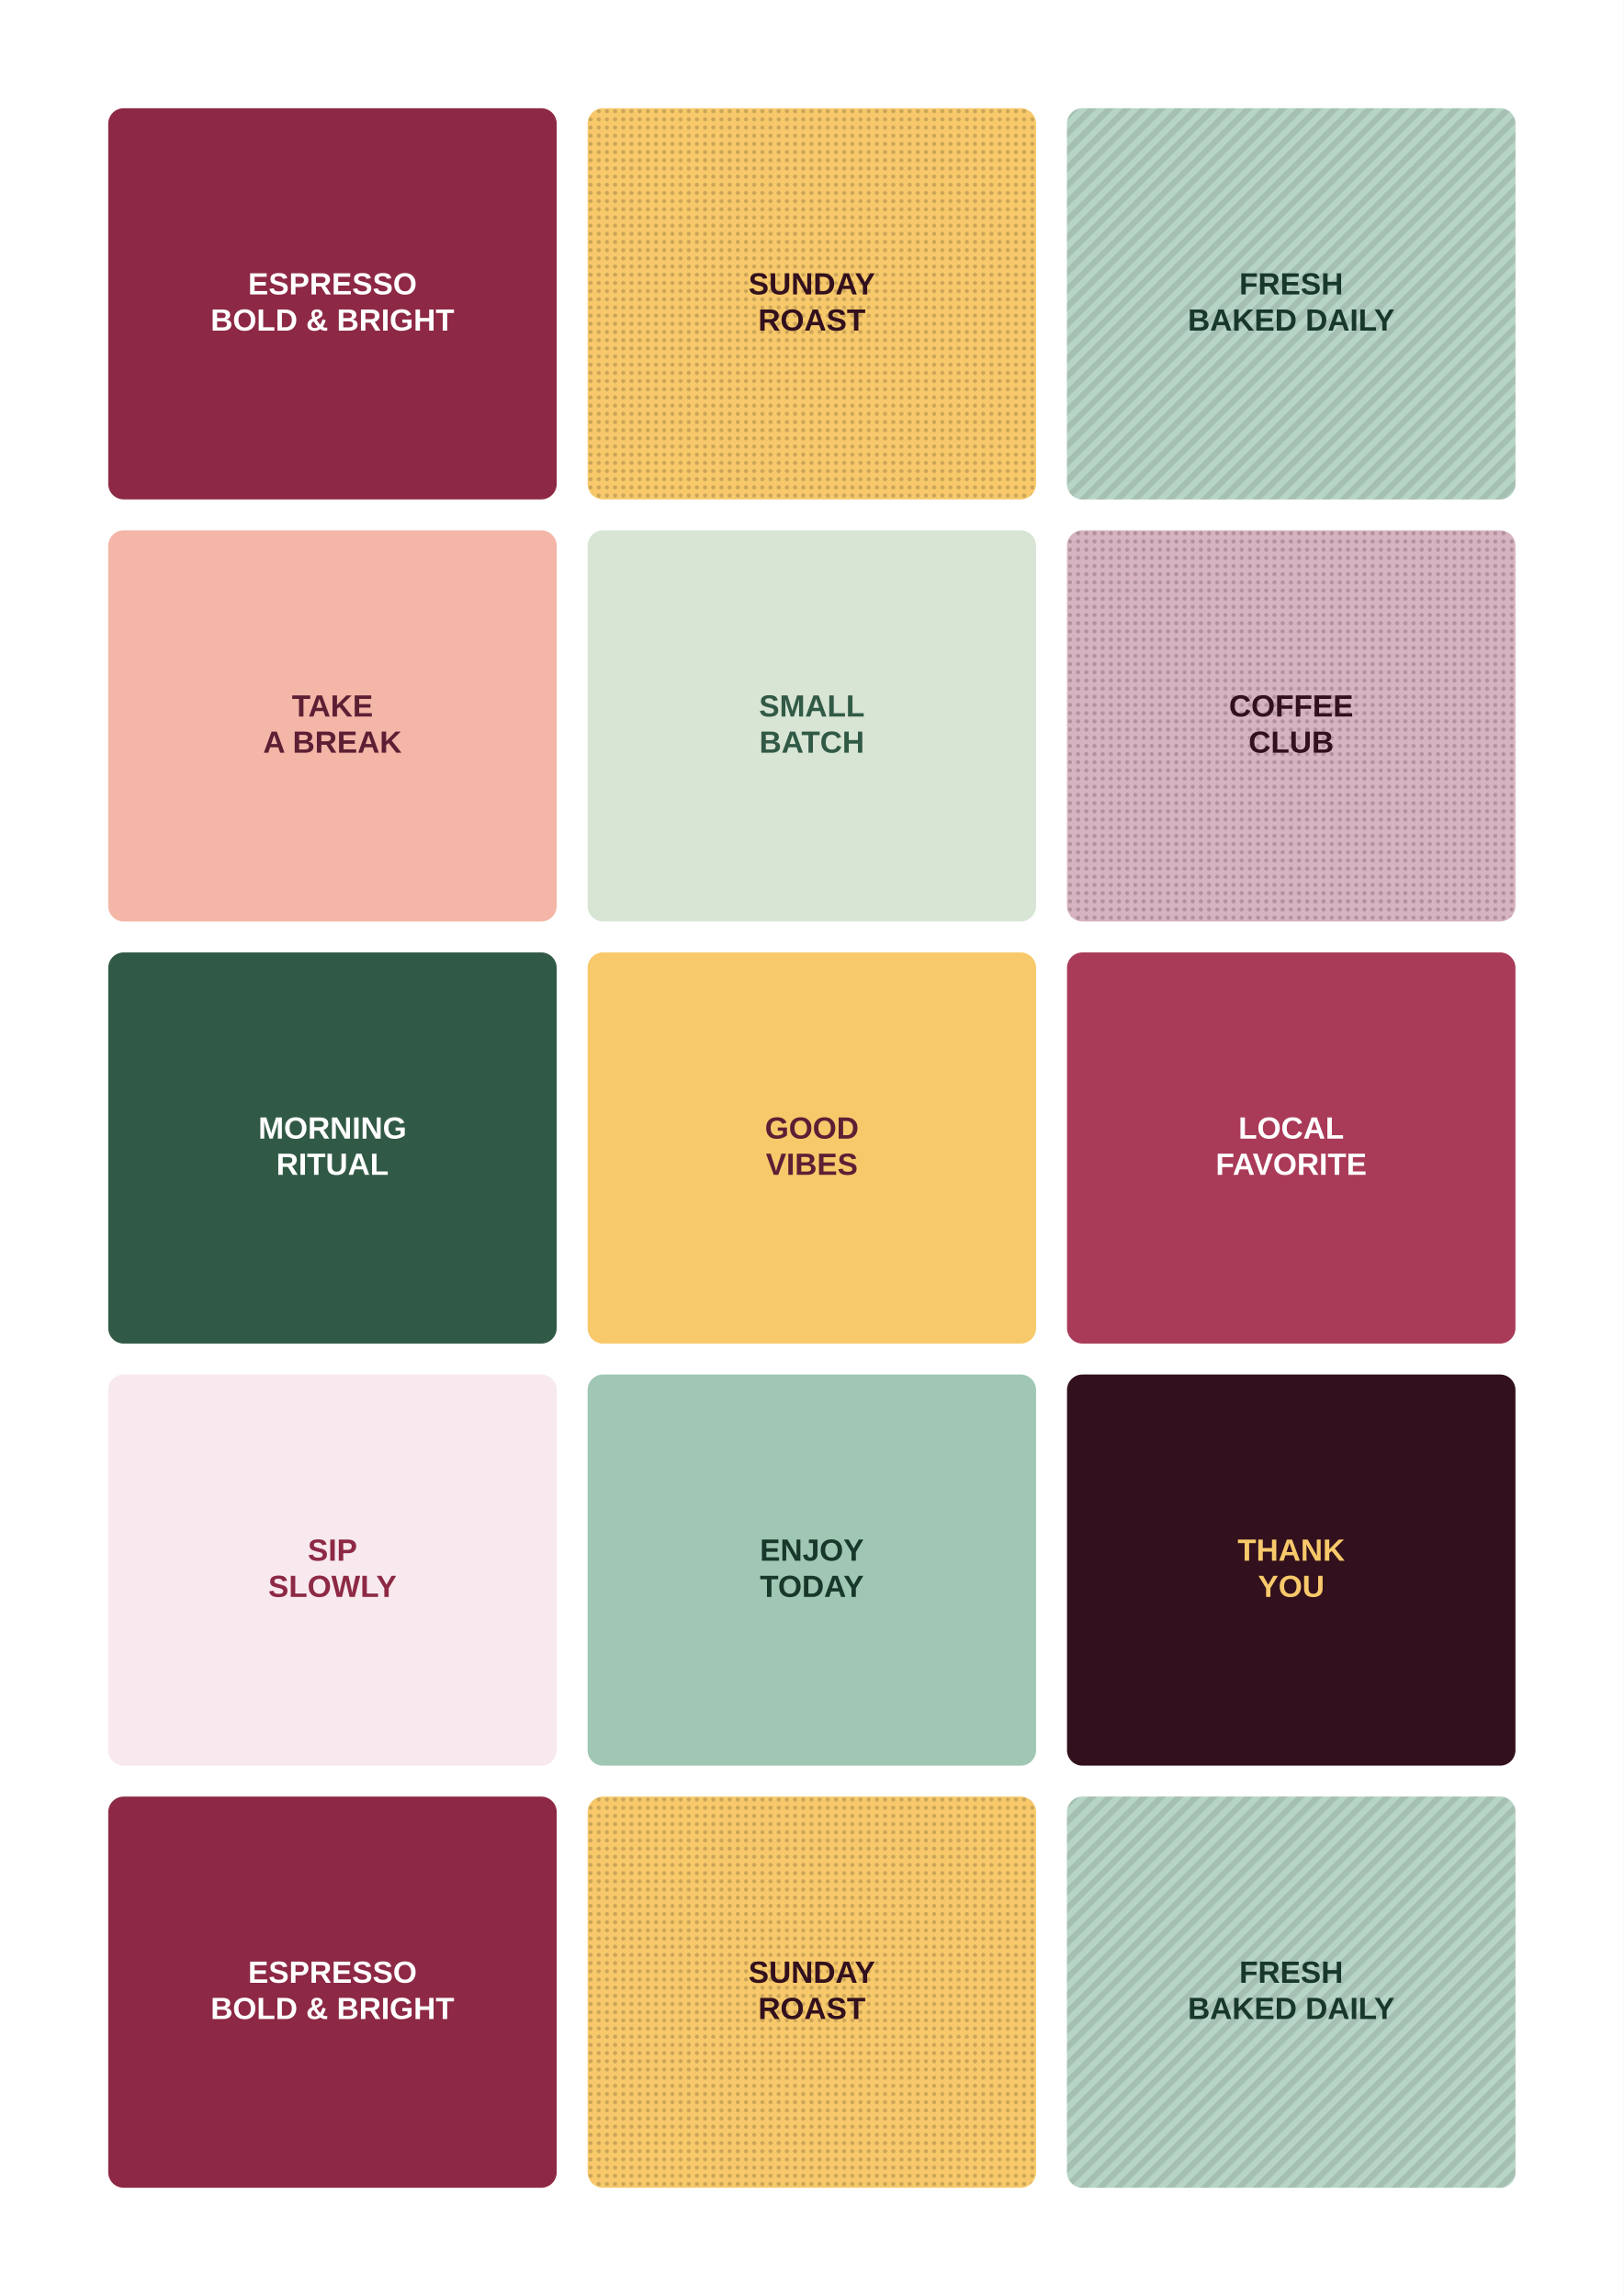
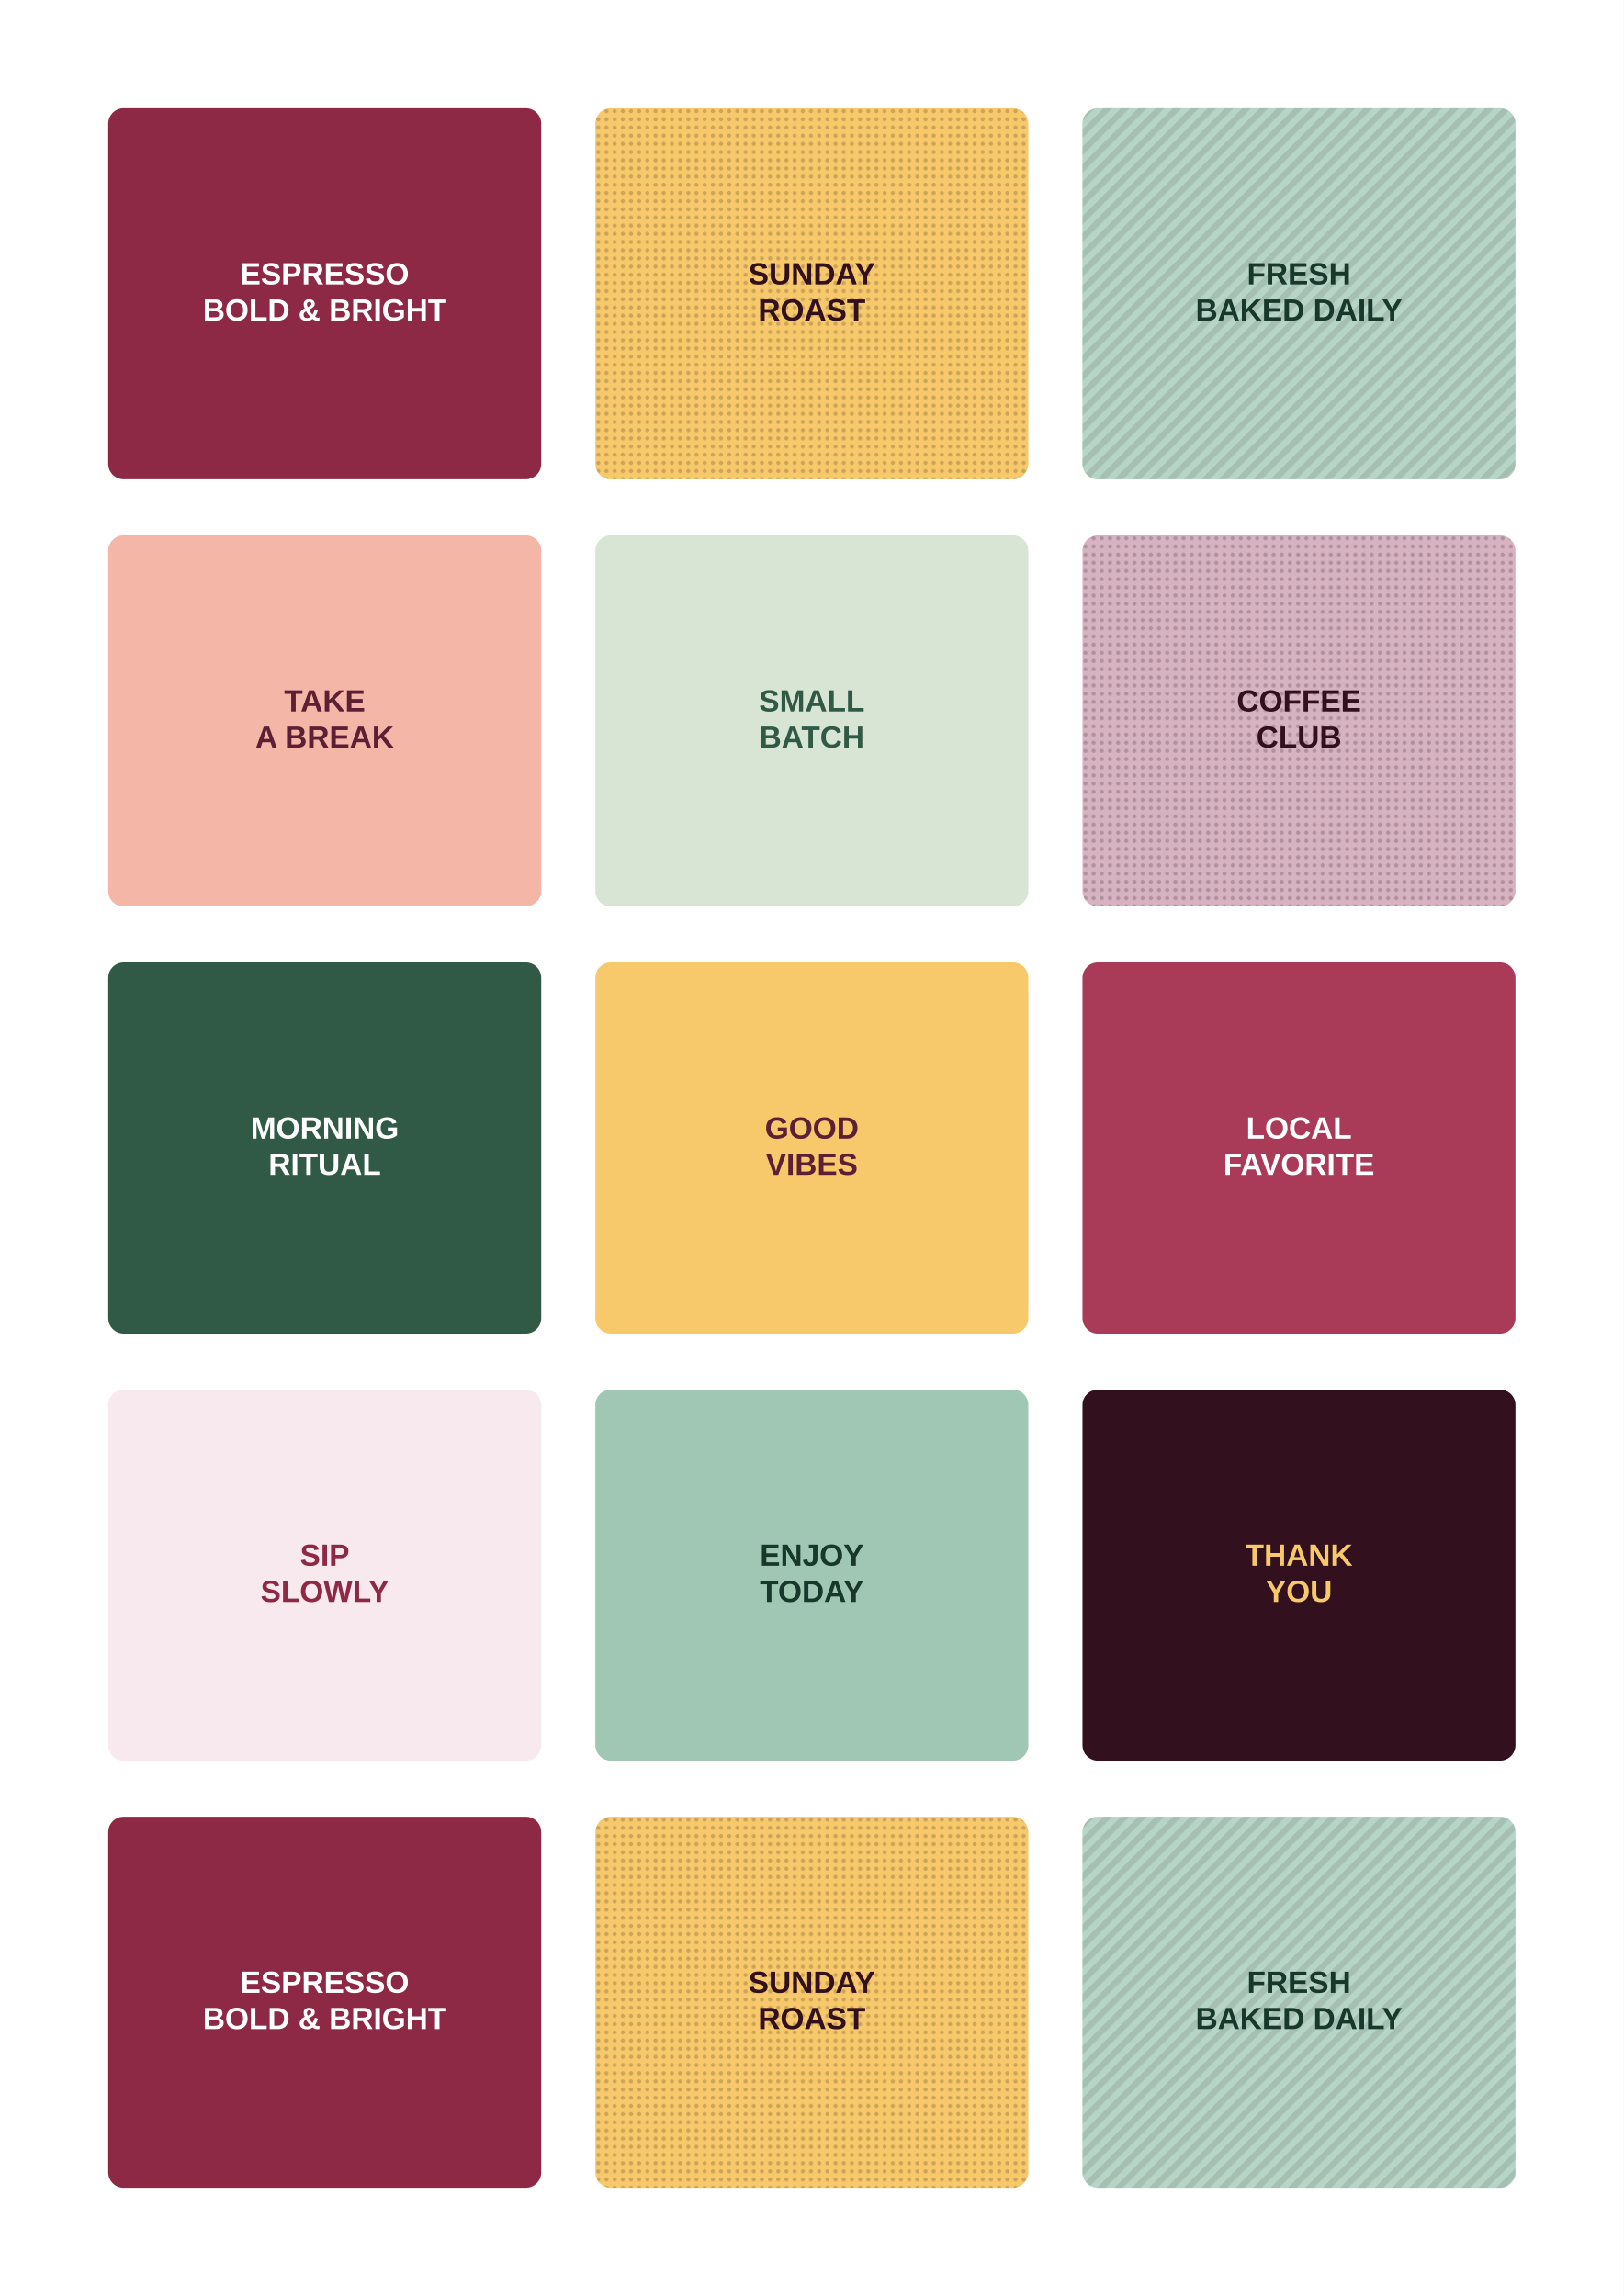
<svg xmlns="http://www.w3.org/2000/svg" width="210mm" height="297mm" viewBox="0 0 210 297">
  <defs>
    <pattern id="dots" width="1.058" height="1.058" patternUnits="userSpaceOnUse">
      <circle cx="0.265" cy="0.265" r="0.265" fill="rgba(0,0,0,.18)" />
    </pattern>
    <pattern id="stripes" width="1.587" height="1.587" patternUnits="userSpaceOnUse" patternTransform="rotate(45)">
      <rect width="1.587" height="1.587" fill="rgba(255,255,255,.25)" />
      <rect width="0.794" height="1.587" fill="rgba(0,0,0,.1)" />
    </pattern>
  </defs>
  <rect width="210" height="297" fill="white" />
  <g>
    <defs>
      <clipPath id="safe0">
-         <rect x="2" y="2" width="58" height="50.6" rx="2" />
+         <rect x="2" y="2" width="56" height="48" rx="2" />
      </clipPath>
      <clipPath id="labelSafe0">
-         <rect x="14" y="14" width="58" height="50.6" rx="2" />
-       </clipPath>
-     </defs>
-     <rect x="12" y="12" width="62" height="54.6" rx="4" fill="white" />
+         <rect x="14" y="14" width="56" height="48" rx="2" />
+       </clipPath>
+     </defs>
+     <rect x="12" y="12" width="60" height="52" rx="4" fill="white" />
    <g clip-path="url(#labelSafe0)">
-       <g transform="translate(43 39.3) rotate(0) translate(-31 -27.3)">
-         <rect x="2" y="2" width="58" height="50.6" rx="2" fill="#8d2945" />
-         <text x="31" y="24.958" dominant-baseline="middle" text-anchor="middle" font-family="Arial, sans-serif" font-size="3.969" font-weight="700" fill="#ffffff">ESPRESSO</text>
-         <text x="31" y="29.642" dominant-baseline="middle" text-anchor="middle" font-family="Arial, sans-serif" font-size="3.969" font-weight="700" fill="#ffffff">BOLD &amp; BRIGHT</text>
+       <g transform="translate(42 38) rotate(0) translate(-30 -26)">
+         <rect x="2" y="2" width="56" height="48" rx="2" fill="#8d2945" />
+       </g>
+     </g>
+     <defs>
+       <clipPath id="content0-0">
+         <rect x="0" y="0" width="60" height="52" />
+       </clipPath>
+     </defs>
+     <g clip-path="url(#labelSafe0)">
+       <g transform="translate(42 38) rotate(0) translate(-30 -26)" clip-path="url(#content0-0)">
+         <text x="30" y="23.658" dominant-baseline="middle" text-anchor="middle" font-family="Arial, Helvetica, sans-serif" font-size="3.969" font-weight="700" font-style="normal" text-decoration="none" fill="#ffffff">ESPRESSO</text>
+         <text x="30" y="28.342" dominant-baseline="middle" text-anchor="middle" font-family="Arial, Helvetica, sans-serif" font-size="3.969" font-weight="700" font-style="normal" text-decoration="none" fill="#ffffff">BOLD &amp; BRIGHT</text>
      </g>
    </g>
  </g>
  <g>
    <defs>
      <clipPath id="safe1">
-         <rect x="2" y="2" width="58" height="50.6" rx="2" />
+         <rect x="2" y="2" width="56" height="48" rx="2" />
      </clipPath>
      <clipPath id="labelSafe1">
-         <rect x="76" y="14" width="58" height="50.6" rx="2" />
-       </clipPath>
-     </defs>
-     <rect x="74" y="12" width="62" height="54.6" rx="4" fill="white" />
+         <rect x="77" y="14" width="56" height="48" rx="2" />
+       </clipPath>
+     </defs>
+     <rect x="75" y="12" width="60" height="52" rx="4" fill="white" />
    <g clip-path="url(#labelSafe1)">
-       <g transform="translate(105 39.3) rotate(0) translate(-31 -27.3)">
-         <rect x="2" y="2" width="58" height="50.6" rx="2" fill="#f8c96b" />
-         <rect x="2" y="2" width="58" height="50.6" rx="2" fill="url(#dots)" />
-         <text x="31" y="24.958" dominant-baseline="middle" text-anchor="middle" font-family="Arial, sans-serif" font-size="3.969" font-weight="700" fill="#32101d">SUNDAY</text>
-         <text x="31" y="29.642" dominant-baseline="middle" text-anchor="middle" font-family="Arial, sans-serif" font-size="3.969" font-weight="700" fill="#32101d">ROAST</text>
+       <g transform="translate(105 38) rotate(0) translate(-30 -26)">
+         <rect x="2" y="2" width="56" height="48" rx="2" fill="#f8c96b" />
+         <rect x="2" y="2" width="56" height="48" rx="2" fill="url(#dots)" />
+       </g>
+     </g>
+     <defs>
+       <clipPath id="content1-0">
+         <rect x="0" y="0" width="60" height="52" />
+       </clipPath>
+     </defs>
+     <g clip-path="url(#labelSafe1)">
+       <g transform="translate(105 38) rotate(0) translate(-30 -26)" clip-path="url(#content1-0)">
+         <text x="30" y="23.658" dominant-baseline="middle" text-anchor="middle" font-family="Arial, Helvetica, sans-serif" font-size="3.969" font-weight="700" font-style="normal" text-decoration="none" fill="#32101d">SUNDAY</text>
+         <text x="30" y="28.342" dominant-baseline="middle" text-anchor="middle" font-family="Arial, Helvetica, sans-serif" font-size="3.969" font-weight="700" font-style="normal" text-decoration="none" fill="#32101d">ROAST</text>
      </g>
    </g>
  </g>
  <g>
    <defs>
      <clipPath id="safe2">
-         <rect x="2" y="2" width="58" height="50.6" rx="2" />
+         <rect x="2" y="2" width="56" height="48" rx="2" />
      </clipPath>
      <clipPath id="labelSafe2">
-         <rect x="138" y="14" width="58" height="50.6" rx="2" />
-       </clipPath>
-     </defs>
-     <rect x="136" y="12" width="62" height="54.6" rx="4" fill="white" />
+         <rect x="140" y="14" width="56" height="48" rx="2" />
+       </clipPath>
+     </defs>
+     <rect x="138" y="12" width="60" height="52" rx="4" fill="white" />
    <g clip-path="url(#labelSafe2)">
-       <g transform="translate(167 39.3) rotate(0) translate(-31 -27.3)">
-         <rect x="2" y="2" width="58" height="50.6" rx="2" fill="#9fc7b4" />
-         <rect x="2" y="2" width="58" height="50.6" rx="2" fill="url(#stripes)" />
-         <text x="31" y="24.958" dominant-baseline="middle" text-anchor="middle" font-family="Arial, sans-serif" font-size="3.969" font-weight="700" fill="#17382b">FRESH</text>
-         <text x="31" y="29.642" dominant-baseline="middle" text-anchor="middle" font-family="Arial, sans-serif" font-size="3.969" font-weight="700" fill="#17382b">BAKED DAILY</text>
+       <g transform="translate(168 38) rotate(0) translate(-30 -26)">
+         <rect x="2" y="2" width="56" height="48" rx="2" fill="#9fc7b4" />
+         <rect x="2" y="2" width="56" height="48" rx="2" fill="url(#stripes)" />
+       </g>
+     </g>
+     <defs>
+       <clipPath id="content2-0">
+         <rect x="0" y="0" width="60" height="52" />
+       </clipPath>
+     </defs>
+     <g clip-path="url(#labelSafe2)">
+       <g transform="translate(168 38) rotate(0) translate(-30 -26)" clip-path="url(#content2-0)">
+         <text x="30" y="23.658" dominant-baseline="middle" text-anchor="middle" font-family="Arial, Helvetica, sans-serif" font-size="3.969" font-weight="700" font-style="normal" text-decoration="none" fill="#17382b">FRESH</text>
+         <text x="30" y="28.342" dominant-baseline="middle" text-anchor="middle" font-family="Arial, Helvetica, sans-serif" font-size="3.969" font-weight="700" font-style="normal" text-decoration="none" fill="#17382b">BAKED DAILY</text>
      </g>
    </g>
  </g>
  <g>
    <defs>
      <clipPath id="safe3">
-         <rect x="2" y="2" width="58" height="50.6" rx="2" />
+         <rect x="2" y="2" width="56" height="48" rx="2" />
      </clipPath>
      <clipPath id="labelSafe3">
-         <rect x="14" y="68.6" width="58" height="50.6" rx="2" />
-       </clipPath>
-     </defs>
-     <rect x="12" y="66.6" width="62" height="54.6" rx="4" fill="white" />
+         <rect x="14" y="69.25" width="56" height="48" rx="2" />
+       </clipPath>
+     </defs>
+     <rect x="12" y="67.25" width="60" height="52" rx="4" fill="white" />
    <g clip-path="url(#labelSafe3)">
-       <g transform="translate(43 93.9) rotate(0) translate(-31 -27.3)">
-         <rect x="2" y="2" width="58" height="50.6" rx="2" fill="#f4b6a7" />
-         <text x="31" y="24.958" dominant-baseline="middle" text-anchor="middle" font-family="Arial, sans-serif" font-size="3.969" font-weight="700" fill="#5d1f34">TAKE</text>
-         <text x="31" y="29.642" dominant-baseline="middle" text-anchor="middle" font-family="Arial, sans-serif" font-size="3.969" font-weight="700" fill="#5d1f34">A BREAK</text>
+       <g transform="translate(42 93.25) rotate(0) translate(-30 -26)">
+         <rect x="2" y="2" width="56" height="48" rx="2" fill="#f4b6a7" />
+       </g>
+     </g>
+     <defs>
+       <clipPath id="content3-0">
+         <rect x="0" y="0" width="60" height="52" />
+       </clipPath>
+     </defs>
+     <g clip-path="url(#labelSafe3)">
+       <g transform="translate(42 93.25) rotate(0) translate(-30 -26)" clip-path="url(#content3-0)">
+         <text x="30" y="23.658" dominant-baseline="middle" text-anchor="middle" font-family="Arial, Helvetica, sans-serif" font-size="3.969" font-weight="700" font-style="normal" text-decoration="none" fill="#5d1f34">TAKE</text>
+         <text x="30" y="28.342" dominant-baseline="middle" text-anchor="middle" font-family="Arial, Helvetica, sans-serif" font-size="3.969" font-weight="700" font-style="normal" text-decoration="none" fill="#5d1f34">A BREAK</text>
      </g>
    </g>
  </g>
  <g>
    <defs>
      <clipPath id="safe4">
-         <rect x="2" y="2" width="58" height="50.6" rx="2" />
+         <rect x="2" y="2" width="56" height="48" rx="2" />
      </clipPath>
      <clipPath id="labelSafe4">
-         <rect x="76" y="68.6" width="58" height="50.6" rx="2" />
-       </clipPath>
-     </defs>
-     <rect x="74" y="66.6" width="62" height="54.6" rx="4" fill="white" />
+         <rect x="77" y="69.25" width="56" height="48" rx="2" />
+       </clipPath>
+     </defs>
+     <rect x="75" y="67.25" width="60" height="52" rx="4" fill="white" />
    <g clip-path="url(#labelSafe4)">
-       <g transform="translate(105 93.9) rotate(0) translate(-31 -27.3)">
-         <rect x="2" y="2" width="58" height="50.6" rx="2" fill="#d8e5d4" />
-         <text x="31" y="24.958" dominant-baseline="middle" text-anchor="middle" font-family="Arial, sans-serif" font-size="3.969" font-weight="700" fill="#315a46">SMALL</text>
-         <text x="31" y="29.642" dominant-baseline="middle" text-anchor="middle" font-family="Arial, sans-serif" font-size="3.969" font-weight="700" fill="#315a46">BATCH</text>
+       <g transform="translate(105 93.25) rotate(0) translate(-30 -26)">
+         <rect x="2" y="2" width="56" height="48" rx="2" fill="#d8e5d4" />
+       </g>
+     </g>
+     <defs>
+       <clipPath id="content4-0">
+         <rect x="0" y="0" width="60" height="52" />
+       </clipPath>
+     </defs>
+     <g clip-path="url(#labelSafe4)">
+       <g transform="translate(105 93.25) rotate(0) translate(-30 -26)" clip-path="url(#content4-0)">
+         <text x="30" y="23.658" dominant-baseline="middle" text-anchor="middle" font-family="Arial, Helvetica, sans-serif" font-size="3.969" font-weight="700" font-style="normal" text-decoration="none" fill="#315a46">SMALL</text>
+         <text x="30" y="28.342" dominant-baseline="middle" text-anchor="middle" font-family="Arial, Helvetica, sans-serif" font-size="3.969" font-weight="700" font-style="normal" text-decoration="none" fill="#315a46">BATCH</text>
      </g>
    </g>
  </g>
  <g>
    <defs>
      <clipPath id="safe5">
-         <rect x="2" y="2" width="58" height="50.6" rx="2" />
+         <rect x="2" y="2" width="56" height="48" rx="2" />
      </clipPath>
      <clipPath id="labelSafe5">
-         <rect x="138" y="68.6" width="58" height="50.6" rx="2" />
-       </clipPath>
-     </defs>
-     <rect x="136" y="66.6" width="62" height="54.6" rx="4" fill="white" />
+         <rect x="140" y="69.25" width="56" height="48" rx="2" />
+       </clipPath>
+     </defs>
+     <rect x="138" y="67.25" width="60" height="52" rx="4" fill="white" />
    <g clip-path="url(#labelSafe5)">
-       <g transform="translate(167 93.9) rotate(0) translate(-31 -27.3)">
-         <rect x="2" y="2" width="58" height="50.6" rx="2" fill="#d7b2c0" />
-         <rect x="2" y="2" width="58" height="50.6" rx="2" fill="url(#dots)" />
-         <text x="31" y="24.958" dominant-baseline="middle" text-anchor="middle" font-family="Arial, sans-serif" font-size="3.969" font-weight="700" fill="#32101d">COFFEE</text>
-         <text x="31" y="29.642" dominant-baseline="middle" text-anchor="middle" font-family="Arial, sans-serif" font-size="3.969" font-weight="700" fill="#32101d">CLUB</text>
+       <g transform="translate(168 93.25) rotate(0) translate(-30 -26)">
+         <rect x="2" y="2" width="56" height="48" rx="2" fill="#d7b2c0" />
+         <rect x="2" y="2" width="56" height="48" rx="2" fill="url(#dots)" />
+       </g>
+     </g>
+     <defs>
+       <clipPath id="content5-0">
+         <rect x="0" y="0" width="60" height="52" />
+       </clipPath>
+     </defs>
+     <g clip-path="url(#labelSafe5)">
+       <g transform="translate(168 93.25) rotate(0) translate(-30 -26)" clip-path="url(#content5-0)">
+         <text x="30" y="23.658" dominant-baseline="middle" text-anchor="middle" font-family="Arial, Helvetica, sans-serif" font-size="3.969" font-weight="700" font-style="normal" text-decoration="none" fill="#32101d">COFFEE</text>
+         <text x="30" y="28.342" dominant-baseline="middle" text-anchor="middle" font-family="Arial, Helvetica, sans-serif" font-size="3.969" font-weight="700" font-style="normal" text-decoration="none" fill="#32101d">CLUB</text>
      </g>
    </g>
  </g>
  <g>
    <defs>
      <clipPath id="safe6">
-         <rect x="2" y="2" width="58" height="50.6" rx="2" />
+         <rect x="2" y="2" width="56" height="48" rx="2" />
      </clipPath>
      <clipPath id="labelSafe6">
-         <rect x="14" y="123.2" width="58" height="50.6" rx="2" />
-       </clipPath>
-     </defs>
-     <rect x="12" y="121.2" width="62" height="54.6" rx="4" fill="white" />
+         <rect x="14" y="124.5" width="56" height="48" rx="2" />
+       </clipPath>
+     </defs>
+     <rect x="12" y="122.5" width="60" height="52" rx="4" fill="white" />
    <g clip-path="url(#labelSafe6)">
-       <g transform="translate(43 148.5) rotate(0) translate(-31 -27.3)">
-         <rect x="2" y="2" width="58" height="50.6" rx="2" fill="#315a46" />
-         <text x="31" y="24.958" dominant-baseline="middle" text-anchor="middle" font-family="Arial, sans-serif" font-size="3.969" font-weight="700" fill="#ffffff">MORNING</text>
-         <text x="31" y="29.642" dominant-baseline="middle" text-anchor="middle" font-family="Arial, sans-serif" font-size="3.969" font-weight="700" fill="#ffffff">RITUAL</text>
+       <g transform="translate(42 148.5) rotate(0) translate(-30 -26)">
+         <rect x="2" y="2" width="56" height="48" rx="2" fill="#315a46" />
+       </g>
+     </g>
+     <defs>
+       <clipPath id="content6-0">
+         <rect x="0" y="0" width="60" height="52" />
+       </clipPath>
+     </defs>
+     <g clip-path="url(#labelSafe6)">
+       <g transform="translate(42 148.5) rotate(0) translate(-30 -26)" clip-path="url(#content6-0)">
+         <text x="30" y="23.658" dominant-baseline="middle" text-anchor="middle" font-family="Arial, Helvetica, sans-serif" font-size="3.969" font-weight="700" font-style="normal" text-decoration="none" fill="#ffffff">MORNING</text>
+         <text x="30" y="28.342" dominant-baseline="middle" text-anchor="middle" font-family="Arial, Helvetica, sans-serif" font-size="3.969" font-weight="700" font-style="normal" text-decoration="none" fill="#ffffff">RITUAL</text>
      </g>
    </g>
  </g>
  <g>
    <defs>
      <clipPath id="safe7">
-         <rect x="2" y="2" width="58" height="50.6" rx="2" />
+         <rect x="2" y="2" width="56" height="48" rx="2" />
      </clipPath>
      <clipPath id="labelSafe7">
-         <rect x="76" y="123.2" width="58" height="50.6" rx="2" />
-       </clipPath>
-     </defs>
-     <rect x="74" y="121.2" width="62" height="54.6" rx="4" fill="white" />
+         <rect x="77" y="124.5" width="56" height="48" rx="2" />
+       </clipPath>
+     </defs>
+     <rect x="75" y="122.5" width="60" height="52" rx="4" fill="white" />
    <g clip-path="url(#labelSafe7)">
-       <g transform="translate(105 148.5) rotate(0) translate(-31 -27.3)">
-         <rect x="2" y="2" width="58" height="50.6" rx="2" fill="#f8c96b" />
-         <text x="31" y="24.958" dominant-baseline="middle" text-anchor="middle" font-family="Arial, sans-serif" font-size="3.969" font-weight="700" fill="#5d1f34">GOOD</text>
-         <text x="31" y="29.642" dominant-baseline="middle" text-anchor="middle" font-family="Arial, sans-serif" font-size="3.969" font-weight="700" fill="#5d1f34">VIBES</text>
+       <g transform="translate(105 148.5) rotate(0) translate(-30 -26)">
+         <rect x="2" y="2" width="56" height="48" rx="2" fill="#f8c96b" />
+       </g>
+     </g>
+     <defs>
+       <clipPath id="content7-0">
+         <rect x="0" y="0" width="60" height="52" />
+       </clipPath>
+     </defs>
+     <g clip-path="url(#labelSafe7)">
+       <g transform="translate(105 148.5) rotate(0) translate(-30 -26)" clip-path="url(#content7-0)">
+         <text x="30" y="23.658" dominant-baseline="middle" text-anchor="middle" font-family="Arial, Helvetica, sans-serif" font-size="3.969" font-weight="700" font-style="normal" text-decoration="none" fill="#5d1f34">GOOD</text>
+         <text x="30" y="28.342" dominant-baseline="middle" text-anchor="middle" font-family="Arial, Helvetica, sans-serif" font-size="3.969" font-weight="700" font-style="normal" text-decoration="none" fill="#5d1f34">VIBES</text>
      </g>
    </g>
  </g>
  <g>
    <defs>
      <clipPath id="safe8">
-         <rect x="2" y="2" width="58" height="50.6" rx="2" />
+         <rect x="2" y="2" width="56" height="48" rx="2" />
      </clipPath>
      <clipPath id="labelSafe8">
-         <rect x="138" y="123.2" width="58" height="50.6" rx="2" />
-       </clipPath>
-     </defs>
-     <rect x="136" y="121.2" width="62" height="54.6" rx="4" fill="white" />
+         <rect x="140" y="124.5" width="56" height="48" rx="2" />
+       </clipPath>
+     </defs>
+     <rect x="138" y="122.5" width="60" height="52" rx="4" fill="white" />
    <g clip-path="url(#labelSafe8)">
-       <g transform="translate(167 148.5) rotate(0) translate(-31 -27.3)">
-         <rect x="2" y="2" width="58" height="50.6" rx="2" fill="#a93b58" />
-         <text x="31" y="24.958" dominant-baseline="middle" text-anchor="middle" font-family="Arial, sans-serif" font-size="3.969" font-weight="700" fill="#ffffff">LOCAL</text>
-         <text x="31" y="29.642" dominant-baseline="middle" text-anchor="middle" font-family="Arial, sans-serif" font-size="3.969" font-weight="700" fill="#ffffff">FAVORITE</text>
+       <g transform="translate(168 148.5) rotate(0) translate(-30 -26)">
+         <rect x="2" y="2" width="56" height="48" rx="2" fill="#a93b58" />
+       </g>
+     </g>
+     <defs>
+       <clipPath id="content8-0">
+         <rect x="0" y="0" width="60" height="52" />
+       </clipPath>
+     </defs>
+     <g clip-path="url(#labelSafe8)">
+       <g transform="translate(168 148.5) rotate(0) translate(-30 -26)" clip-path="url(#content8-0)">
+         <text x="30" y="23.658" dominant-baseline="middle" text-anchor="middle" font-family="Arial, Helvetica, sans-serif" font-size="3.969" font-weight="700" font-style="normal" text-decoration="none" fill="#ffffff">LOCAL</text>
+         <text x="30" y="28.342" dominant-baseline="middle" text-anchor="middle" font-family="Arial, Helvetica, sans-serif" font-size="3.969" font-weight="700" font-style="normal" text-decoration="none" fill="#ffffff">FAVORITE</text>
      </g>
    </g>
  </g>
  <g>
    <defs>
      <clipPath id="safe9">
-         <rect x="2" y="2" width="58" height="50.6" rx="2" />
+         <rect x="2" y="2" width="56" height="48" rx="2" />
      </clipPath>
      <clipPath id="labelSafe9">
-         <rect x="14" y="177.8" width="58" height="50.6" rx="2" />
-       </clipPath>
-     </defs>
-     <rect x="12" y="175.8" width="62" height="54.6" rx="4" fill="white" />
+         <rect x="14" y="179.75" width="56" height="48" rx="2" />
+       </clipPath>
+     </defs>
+     <rect x="12" y="177.75" width="60" height="52" rx="4" fill="white" />
    <g clip-path="url(#labelSafe9)">
-       <g transform="translate(43 203.1) rotate(0) translate(-31 -27.3)">
-         <rect x="2" y="2" width="58" height="50.6" rx="2" fill="#f8e9ee" />
-         <text x="31" y="24.958" dominant-baseline="middle" text-anchor="middle" font-family="Arial, sans-serif" font-size="3.969" font-weight="700" fill="#8d2945">SIP</text>
-         <text x="31" y="29.642" dominant-baseline="middle" text-anchor="middle" font-family="Arial, sans-serif" font-size="3.969" font-weight="700" fill="#8d2945">SLOWLY</text>
+       <g transform="translate(42 203.75) rotate(0) translate(-30 -26)">
+         <rect x="2" y="2" width="56" height="48" rx="2" fill="#f8e9ee" />
+       </g>
+     </g>
+     <defs>
+       <clipPath id="content9-0">
+         <rect x="0" y="0" width="60" height="52" />
+       </clipPath>
+     </defs>
+     <g clip-path="url(#labelSafe9)">
+       <g transform="translate(42 203.75) rotate(0) translate(-30 -26)" clip-path="url(#content9-0)">
+         <text x="30" y="23.658" dominant-baseline="middle" text-anchor="middle" font-family="Arial, Helvetica, sans-serif" font-size="3.969" font-weight="700" font-style="normal" text-decoration="none" fill="#8d2945">SIP</text>
+         <text x="30" y="28.342" dominant-baseline="middle" text-anchor="middle" font-family="Arial, Helvetica, sans-serif" font-size="3.969" font-weight="700" font-style="normal" text-decoration="none" fill="#8d2945">SLOWLY</text>
      </g>
    </g>
  </g>
  <g>
    <defs>
      <clipPath id="safe10">
-         <rect x="2" y="2" width="58" height="50.6" rx="2" />
+         <rect x="2" y="2" width="56" height="48" rx="2" />
      </clipPath>
      <clipPath id="labelSafe10">
-         <rect x="76" y="177.8" width="58" height="50.6" rx="2" />
-       </clipPath>
-     </defs>
-     <rect x="74" y="175.8" width="62" height="54.6" rx="4" fill="white" />
+         <rect x="77" y="179.75" width="56" height="48" rx="2" />
+       </clipPath>
+     </defs>
+     <rect x="75" y="177.75" width="60" height="52" rx="4" fill="white" />
    <g clip-path="url(#labelSafe10)">
-       <g transform="translate(105 203.1) rotate(0) translate(-31 -27.3)">
-         <rect x="2" y="2" width="58" height="50.6" rx="2" fill="#9fc7b4" />
-         <text x="31" y="24.958" dominant-baseline="middle" text-anchor="middle" font-family="Arial, sans-serif" font-size="3.969" font-weight="700" fill="#17382b">ENJOY</text>
-         <text x="31" y="29.642" dominant-baseline="middle" text-anchor="middle" font-family="Arial, sans-serif" font-size="3.969" font-weight="700" fill="#17382b">TODAY</text>
+       <g transform="translate(105 203.75) rotate(0) translate(-30 -26)">
+         <rect x="2" y="2" width="56" height="48" rx="2" fill="#9fc7b4" />
+       </g>
+     </g>
+     <defs>
+       <clipPath id="content10-0">
+         <rect x="0" y="0" width="60" height="52" />
+       </clipPath>
+     </defs>
+     <g clip-path="url(#labelSafe10)">
+       <g transform="translate(105 203.75) rotate(0) translate(-30 -26)" clip-path="url(#content10-0)">
+         <text x="30" y="23.658" dominant-baseline="middle" text-anchor="middle" font-family="Arial, Helvetica, sans-serif" font-size="3.969" font-weight="700" font-style="normal" text-decoration="none" fill="#17382b">ENJOY</text>
+         <text x="30" y="28.342" dominant-baseline="middle" text-anchor="middle" font-family="Arial, Helvetica, sans-serif" font-size="3.969" font-weight="700" font-style="normal" text-decoration="none" fill="#17382b">TODAY</text>
      </g>
    </g>
  </g>
  <g>
    <defs>
      <clipPath id="safe11">
-         <rect x="2" y="2" width="58" height="50.6" rx="2" />
+         <rect x="2" y="2" width="56" height="48" rx="2" />
      </clipPath>
      <clipPath id="labelSafe11">
-         <rect x="138" y="177.8" width="58" height="50.6" rx="2" />
-       </clipPath>
-     </defs>
-     <rect x="136" y="175.8" width="62" height="54.6" rx="4" fill="white" />
+         <rect x="140" y="179.75" width="56" height="48" rx="2" />
+       </clipPath>
+     </defs>
+     <rect x="138" y="177.75" width="60" height="52" rx="4" fill="white" />
    <g clip-path="url(#labelSafe11)">
-       <g transform="translate(167 203.1) rotate(0) translate(-31 -27.3)">
-         <rect x="2" y="2" width="58" height="50.6" rx="2" fill="#32101d" />
-         <text x="31" y="24.958" dominant-baseline="middle" text-anchor="middle" font-family="Arial, sans-serif" font-size="3.969" font-weight="700" fill="#f8c96b">THANK</text>
-         <text x="31" y="29.642" dominant-baseline="middle" text-anchor="middle" font-family="Arial, sans-serif" font-size="3.969" font-weight="700" fill="#f8c96b">YOU</text>
+       <g transform="translate(168 203.75) rotate(0) translate(-30 -26)">
+         <rect x="2" y="2" width="56" height="48" rx="2" fill="#32101d" />
+       </g>
+     </g>
+     <defs>
+       <clipPath id="content11-0">
+         <rect x="0" y="0" width="60" height="52" />
+       </clipPath>
+     </defs>
+     <g clip-path="url(#labelSafe11)">
+       <g transform="translate(168 203.75) rotate(0) translate(-30 -26)" clip-path="url(#content11-0)">
+         <text x="30" y="23.658" dominant-baseline="middle" text-anchor="middle" font-family="Arial, Helvetica, sans-serif" font-size="3.969" font-weight="700" font-style="normal" text-decoration="none" fill="#f8c96b">THANK</text>
+         <text x="30" y="28.342" dominant-baseline="middle" text-anchor="middle" font-family="Arial, Helvetica, sans-serif" font-size="3.969" font-weight="700" font-style="normal" text-decoration="none" fill="#f8c96b">YOU</text>
      </g>
    </g>
  </g>
  <g>
    <defs>
      <clipPath id="safe12">
-         <rect x="2" y="2" width="58" height="50.6" rx="2" />
+         <rect x="2" y="2" width="56" height="48" rx="2" />
      </clipPath>
      <clipPath id="labelSafe12">
-         <rect x="14" y="232.4" width="58" height="50.6" rx="2" />
-       </clipPath>
-     </defs>
-     <rect x="12" y="230.4" width="62" height="54.6" rx="4" fill="white" />
+         <rect x="14" y="235" width="56" height="48" rx="2" />
+       </clipPath>
+     </defs>
+     <rect x="12" y="233" width="60" height="52" rx="4" fill="white" />
    <g clip-path="url(#labelSafe12)">
-       <g transform="translate(43 257.7) rotate(0) translate(-31 -27.3)">
-         <rect x="2" y="2" width="58" height="50.6" rx="2" fill="#8d2945" />
-         <text x="31" y="24.958" dominant-baseline="middle" text-anchor="middle" font-family="Arial, sans-serif" font-size="3.969" font-weight="700" fill="#ffffff">ESPRESSO</text>
-         <text x="31" y="29.642" dominant-baseline="middle" text-anchor="middle" font-family="Arial, sans-serif" font-size="3.969" font-weight="700" fill="#ffffff">BOLD &amp; BRIGHT</text>
+       <g transform="translate(42 259) rotate(0) translate(-30 -26)">
+         <rect x="2" y="2" width="56" height="48" rx="2" fill="#8d2945" />
+       </g>
+     </g>
+     <defs>
+       <clipPath id="content12-0">
+         <rect x="0" y="0" width="60" height="52" />
+       </clipPath>
+     </defs>
+     <g clip-path="url(#labelSafe12)">
+       <g transform="translate(42 259) rotate(0) translate(-30 -26)" clip-path="url(#content12-0)">
+         <text x="30" y="23.658" dominant-baseline="middle" text-anchor="middle" font-family="Arial, Helvetica, sans-serif" font-size="3.969" font-weight="700" font-style="normal" text-decoration="none" fill="#ffffff">ESPRESSO</text>
+         <text x="30" y="28.342" dominant-baseline="middle" text-anchor="middle" font-family="Arial, Helvetica, sans-serif" font-size="3.969" font-weight="700" font-style="normal" text-decoration="none" fill="#ffffff">BOLD &amp; BRIGHT</text>
      </g>
    </g>
  </g>
  <g>
    <defs>
      <clipPath id="safe13">
-         <rect x="2" y="2" width="58" height="50.6" rx="2" />
+         <rect x="2" y="2" width="56" height="48" rx="2" />
      </clipPath>
      <clipPath id="labelSafe13">
-         <rect x="76" y="232.4" width="58" height="50.6" rx="2" />
-       </clipPath>
-     </defs>
-     <rect x="74" y="230.4" width="62" height="54.6" rx="4" fill="white" />
+         <rect x="77" y="235" width="56" height="48" rx="2" />
+       </clipPath>
+     </defs>
+     <rect x="75" y="233" width="60" height="52" rx="4" fill="white" />
    <g clip-path="url(#labelSafe13)">
-       <g transform="translate(105 257.7) rotate(0) translate(-31 -27.3)">
-         <rect x="2" y="2" width="58" height="50.6" rx="2" fill="#f8c96b" />
-         <rect x="2" y="2" width="58" height="50.6" rx="2" fill="url(#dots)" />
-         <text x="31" y="24.958" dominant-baseline="middle" text-anchor="middle" font-family="Arial, sans-serif" font-size="3.969" font-weight="700" fill="#32101d">SUNDAY</text>
-         <text x="31" y="29.642" dominant-baseline="middle" text-anchor="middle" font-family="Arial, sans-serif" font-size="3.969" font-weight="700" fill="#32101d">ROAST</text>
+       <g transform="translate(105 259) rotate(0) translate(-30 -26)">
+         <rect x="2" y="2" width="56" height="48" rx="2" fill="#f8c96b" />
+         <rect x="2" y="2" width="56" height="48" rx="2" fill="url(#dots)" />
+       </g>
+     </g>
+     <defs>
+       <clipPath id="content13-0">
+         <rect x="0" y="0" width="60" height="52" />
+       </clipPath>
+     </defs>
+     <g clip-path="url(#labelSafe13)">
+       <g transform="translate(105 259) rotate(0) translate(-30 -26)" clip-path="url(#content13-0)">
+         <text x="30" y="23.658" dominant-baseline="middle" text-anchor="middle" font-family="Arial, Helvetica, sans-serif" font-size="3.969" font-weight="700" font-style="normal" text-decoration="none" fill="#32101d">SUNDAY</text>
+         <text x="30" y="28.342" dominant-baseline="middle" text-anchor="middle" font-family="Arial, Helvetica, sans-serif" font-size="3.969" font-weight="700" font-style="normal" text-decoration="none" fill="#32101d">ROAST</text>
      </g>
    </g>
  </g>
  <g>
    <defs>
      <clipPath id="safe14">
-         <rect x="2" y="2" width="58" height="50.6" rx="2" />
+         <rect x="2" y="2" width="56" height="48" rx="2" />
      </clipPath>
      <clipPath id="labelSafe14">
-         <rect x="138" y="232.4" width="58" height="50.6" rx="2" />
-       </clipPath>
-     </defs>
-     <rect x="136" y="230.4" width="62" height="54.6" rx="4" fill="white" />
+         <rect x="140" y="235" width="56" height="48" rx="2" />
+       </clipPath>
+     </defs>
+     <rect x="138" y="233" width="60" height="52" rx="4" fill="white" />
    <g clip-path="url(#labelSafe14)">
-       <g transform="translate(167 257.7) rotate(0) translate(-31 -27.3)">
-         <rect x="2" y="2" width="58" height="50.6" rx="2" fill="#9fc7b4" />
-         <rect x="2" y="2" width="58" height="50.6" rx="2" fill="url(#stripes)" />
-         <text x="31" y="24.958" dominant-baseline="middle" text-anchor="middle" font-family="Arial, sans-serif" font-size="3.969" font-weight="700" fill="#17382b">FRESH</text>
-         <text x="31" y="29.642" dominant-baseline="middle" text-anchor="middle" font-family="Arial, sans-serif" font-size="3.969" font-weight="700" fill="#17382b">BAKED DAILY</text>
+       <g transform="translate(168 259) rotate(0) translate(-30 -26)">
+         <rect x="2" y="2" width="56" height="48" rx="2" fill="#9fc7b4" />
+         <rect x="2" y="2" width="56" height="48" rx="2" fill="url(#stripes)" />
+       </g>
+     </g>
+     <defs>
+       <clipPath id="content14-0">
+         <rect x="0" y="0" width="60" height="52" />
+       </clipPath>
+     </defs>
+     <g clip-path="url(#labelSafe14)">
+       <g transform="translate(168 259) rotate(0) translate(-30 -26)" clip-path="url(#content14-0)">
+         <text x="30" y="23.658" dominant-baseline="middle" text-anchor="middle" font-family="Arial, Helvetica, sans-serif" font-size="3.969" font-weight="700" font-style="normal" text-decoration="none" fill="#17382b">FRESH</text>
+         <text x="30" y="28.342" dominant-baseline="middle" text-anchor="middle" font-family="Arial, Helvetica, sans-serif" font-size="3.969" font-weight="700" font-style="normal" text-decoration="none" fill="#17382b">BAKED DAILY</text>
      </g>
    </g>
  </g>
</svg>
